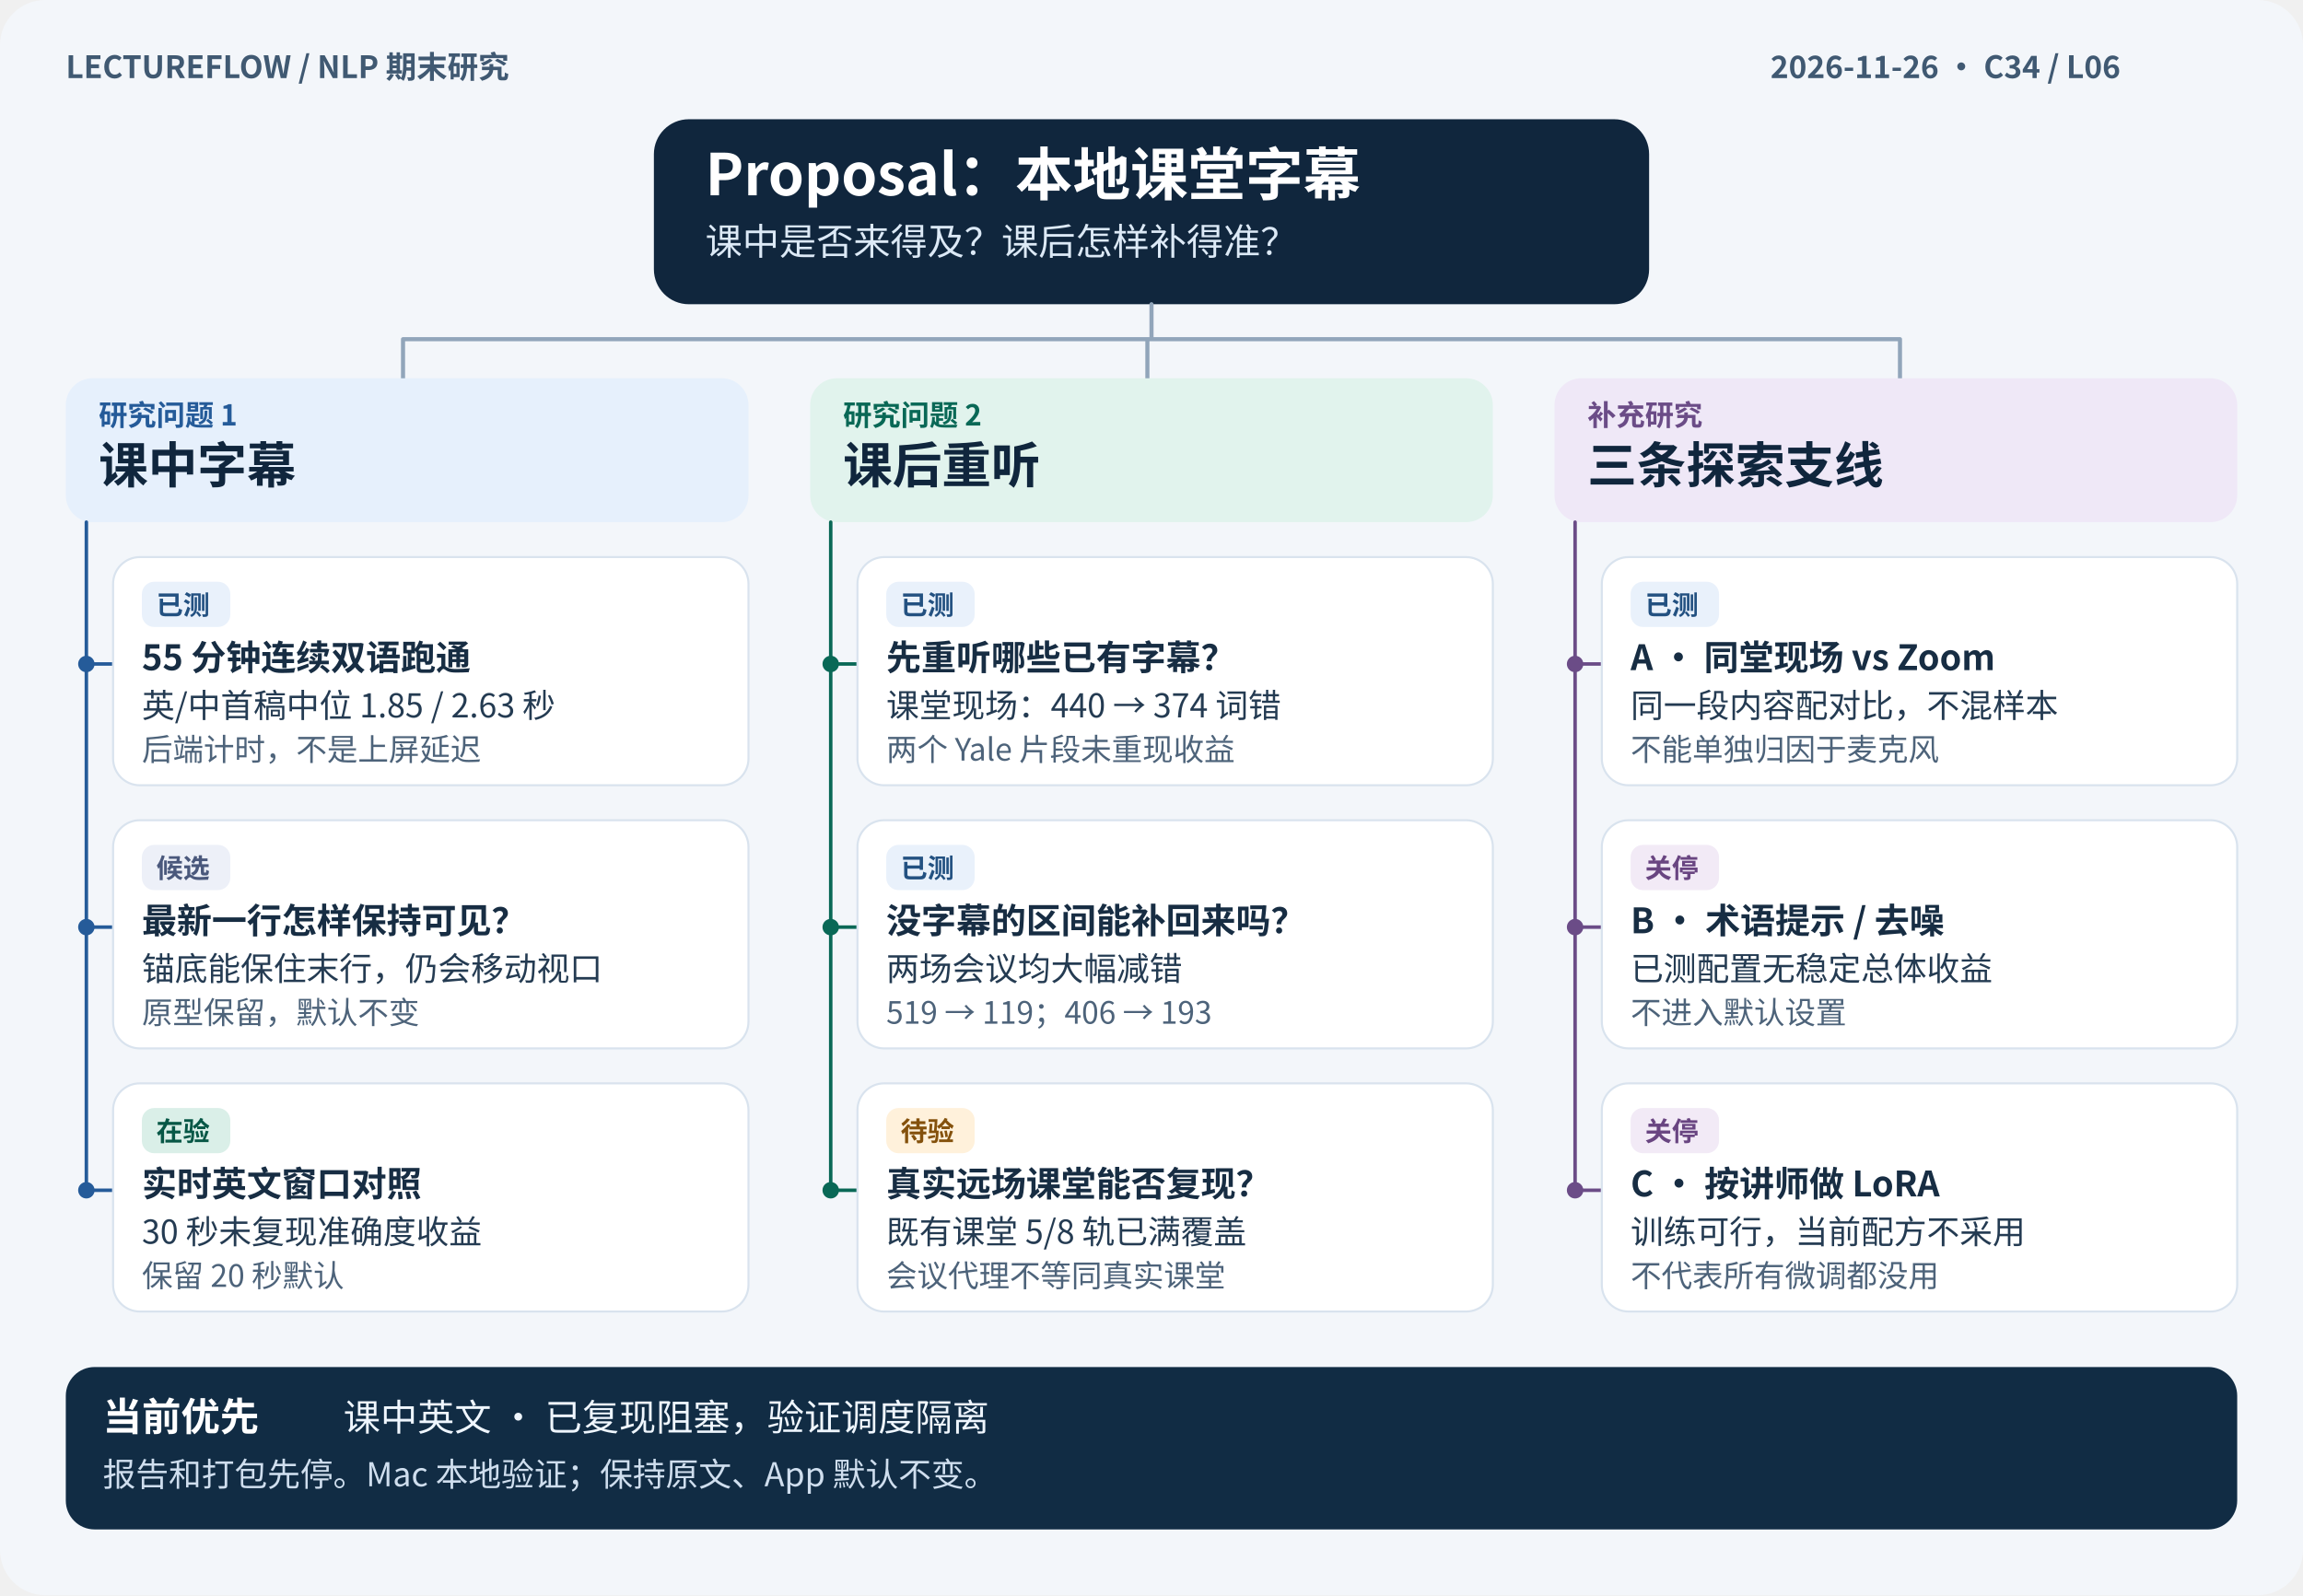
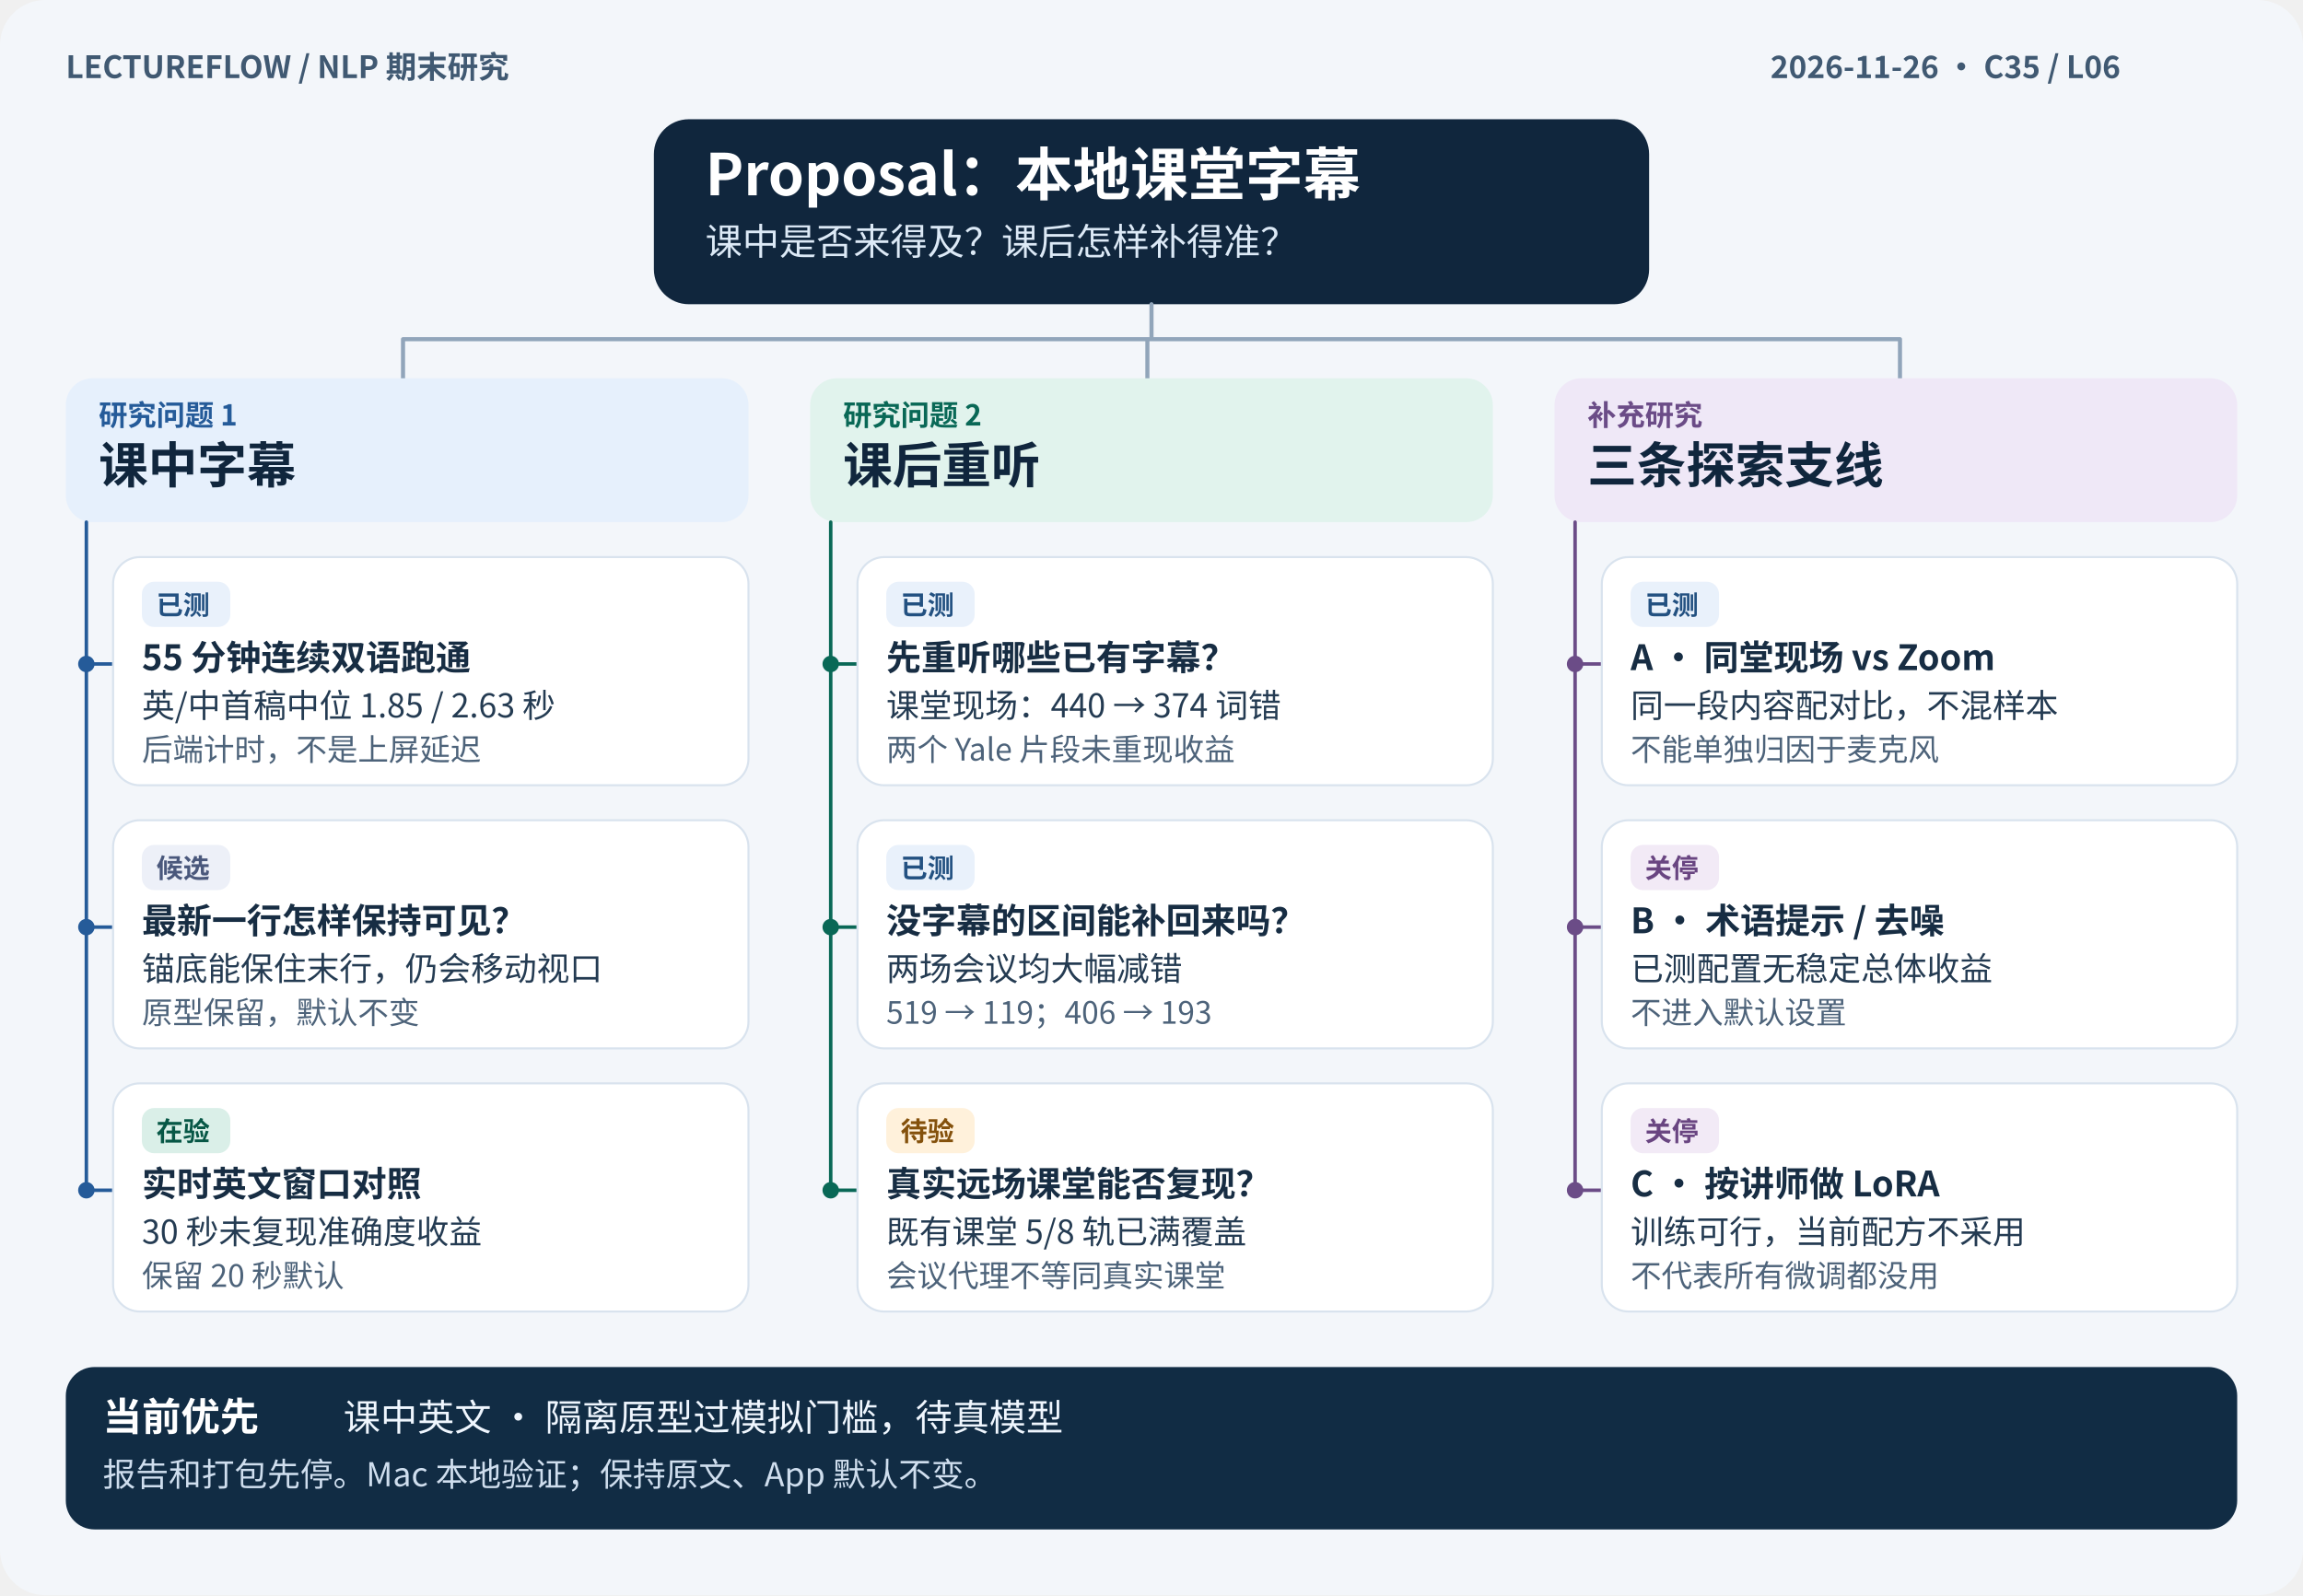
<svg xmlns="http://www.w3.org/2000/svg" width="1120" height="776" viewBox="0 0 1120 776" role="img" aria-labelledby="title desc">
  <g font-family="-apple-system,BlinkMacSystemFont,PingFang SC,Noto Sans CJK SC,Microsoft YaHei,sans-serif">
    <rect x="0" y="0" width="1120" height="776" rx="22" fill="#f3f6fa" stroke="none" />
    <text x="32" y="38" font-size="15" fill="#405972" font-weight="700">LECTUREFLOW   /   NLP 期末研究</text>
-     <text x="861" y="38" font-size="15" fill="#405972" font-weight="600">2026-11-26  ·  C34 / L06</text>
+     <text x="861" y="38" font-size="15" fill="#405972" font-weight="600">2026-11-26  ·  C35 / L06</text>
    <rect x="318" y="58" width="484" height="90" rx="17" fill="#10263d" stroke="none" />
    <text x="343" y="95" font-size="28" fill="#ffffff" font-weight="700">Proposal：本地课堂字幕</text>
    <text x="343" y="124" font-size="18" fill="#dce9f6" font-weight="400">课中是否来得及？课后怎样补得准？</text>
    <path d="M560 148V165 M196 184V165H924V184 M558 165V184" fill="none" stroke="#91a5ba" stroke-width="2" stroke-linecap="round" stroke-linejoin="round" />
    <rect x="32" y="184" width="332" height="70" rx="13" fill="#e6f0fc" stroke="none" />
    <text x="48" y="207" font-size="14" fill="#255b99" font-weight="700">研究问题 1</text>
    <text x="48" y="235" font-size="24" fill="#10263d" font-weight="700">课中字幕</text>
    <path d="M42 254V579" fill="none" stroke="#255b99" stroke-width="1.7" stroke-linecap="round" stroke-linejoin="round" />
    <path d="M42 323H55" fill="none" stroke="#255b99" stroke-width="1.7" stroke-linecap="round" stroke-linejoin="round" />
    <circle cx="42" cy="323" r="4" fill="#255b99" />
    <rect x="55" y="271" width="309" height="111" rx="13" fill="#ffffff" stroke="#d9e3ee" />
    <rect x="69" y="283" width="43" height="22" rx="6" fill="#e9f1fb" stroke="none" />
    <text x="76" y="299" font-size="13" fill="#235181" font-weight="700">已测</text>
    <text x="69" y="326" font-size="17" fill="#172d43" font-weight="700">55 分钟连续双语跑通</text>
    <text x="69" y="349" font-size="16" fill="#243b52" font-weight="500">英/中首稿中位 1.85 / 2.63 秒</text>
    <text x="69" y="370" font-size="15" fill="#4d637a" font-weight="400">后端计时，不是上屏延迟</text>
    <path d="M42 451H55" fill="none" stroke="#255b99" stroke-width="1.7" stroke-linecap="round" stroke-linejoin="round" />
    <circle cx="42" cy="451" r="4" fill="#255b99" />
    <rect x="55" y="399" width="309" height="111" rx="13" fill="#ffffff" stroke="#d9e3ee" />
    <rect x="69" y="411" width="43" height="22" rx="6" fill="#edf0f8" stroke="none" />
    <text x="76" y="427" font-size="13" fill="#4a587c" font-weight="700">候选</text>
    <text x="69" y="454" font-size="17" fill="#172d43" font-weight="700">最新一行怎样保持可见？</text>
    <text x="69" y="477" font-size="16" fill="#243b52" font-weight="500">锚底能保住末行，仍会移动视口</text>
    <text x="69" y="498" font-size="15" fill="#4d637a" font-weight="400">原型保留，默认不变</text>
    <path d="M42 579H55" fill="none" stroke="#255b99" stroke-width="1.7" stroke-linecap="round" stroke-linejoin="round" />
    <circle cx="42" cy="579" r="4" fill="#255b99" />
    <rect x="55" y="527" width="309" height="111" rx="13" fill="#ffffff" stroke="#d9e3ee" />
    <rect x="69" y="539" width="43" height="22" rx="6" fill="#daefe8" stroke="none" />
    <text x="76" y="555" font-size="13" fill="#075746" font-weight="700">在验</text>
    <text x="69" y="582" font-size="17" fill="#172d43" font-weight="700">实时英文窗口对照</text>
    <text x="69" y="605" font-size="16" fill="#243b52" font-weight="500">30 秒未复现准确度收益</text>
    <text x="69" y="626" font-size="15" fill="#4d637a" font-weight="400">保留 20 秒默认</text>
    <rect x="394" y="184" width="332" height="70" rx="13" fill="#e1f3ed" stroke="none" />
    <text x="410" y="207" font-size="14" fill="#096856" font-weight="700">研究问题 2</text>
    <text x="410" y="235" font-size="24" fill="#10263d" font-weight="700">课后重听</text>
    <path d="M404 254V579" fill="none" stroke="#096856" stroke-width="1.7" stroke-linecap="round" stroke-linejoin="round" />
    <path d="M404 323H417" fill="none" stroke="#096856" stroke-width="1.7" stroke-linecap="round" stroke-linejoin="round" />
    <circle cx="404" cy="323" r="4" fill="#096856" />
    <rect x="417" y="271" width="309" height="111" rx="13" fill="#ffffff" stroke="#d9e3ee" />
    <rect x="431" y="283" width="43" height="22" rx="6" fill="#e9f1fb" stroke="none" />
    <text x="438" y="299" font-size="13" fill="#235181" font-weight="700">已测</text>
    <text x="431" y="326" font-size="17" fill="#172d43" font-weight="700">先重听哪些已有字幕？</text>
    <text x="431" y="349" font-size="16" fill="#243b52" font-weight="500">课堂现场：440 → 374 词错</text>
    <text x="431" y="370" font-size="15" fill="#4d637a" font-weight="400">两个 Yale 片段未重现收益</text>
    <path d="M404 451H417" fill="none" stroke="#096856" stroke-width="1.7" stroke-linecap="round" stroke-linejoin="round" />
    <circle cx="404" cy="451" r="4" fill="#096856" />
    <rect x="417" y="399" width="309" height="111" rx="13" fill="#ffffff" stroke="#d9e3ee" />
    <rect x="431" y="411" width="43" height="22" rx="6" fill="#e9f1fb" stroke="none" />
    <text x="438" y="427" font-size="13" fill="#235181" font-weight="700">已测</text>
    <text x="431" y="454" font-size="17" fill="#172d43" font-weight="700">没字幕的区间能补回来吗？</text>
    <text x="431" y="477" font-size="16" fill="#243b52" font-weight="500">两场会议均大幅减错</text>
    <text x="431" y="498" font-size="15" fill="#4d637a" font-weight="400">519 → 119；406 → 193</text>
    <path d="M404 579H417" fill="none" stroke="#096856" stroke-width="1.7" stroke-linecap="round" stroke-linejoin="round" />
    <circle cx="404" cy="579" r="4" fill="#096856" />
    <rect x="417" y="527" width="309" height="111" rx="13" fill="#ffffff" stroke="#d9e3ee" />
    <rect x="431" y="539" width="43" height="22" rx="6" fill="#fff1db" stroke="none" />
    <text x="438" y="555" font-size="13" fill="#84510c" font-weight="700">待验</text>
    <text x="431" y="582" font-size="17" fill="#172d43" font-weight="700">真实远场课堂能否复现？</text>
    <text x="431" y="605" font-size="16" fill="#243b52" font-weight="500">既有课堂 5/8 轨已满覆盖</text>
    <text x="431" y="626" font-size="15" fill="#4d637a" font-weight="400">会议代理不等同真实课堂</text>
    <rect x="756" y="184" width="332" height="70" rx="13" fill="#efe8f7" stroke="none" />
    <text x="772" y="207" font-size="14" fill="#6b4c87" font-weight="700">补充研究</text>
    <text x="772" y="235" font-size="24" fill="#10263d" font-weight="700">三条探索支线</text>
    <path d="M766 254V579" fill="none" stroke="#6b4c87" stroke-width="1.7" stroke-linecap="round" stroke-linejoin="round" />
    <path d="M766 323H779" fill="none" stroke="#6b4c87" stroke-width="1.7" stroke-linecap="round" stroke-linejoin="round" />
    <circle cx="766" cy="323" r="4" fill="#6b4c87" />
    <rect x="779" y="271" width="309" height="111" rx="13" fill="#ffffff" stroke="#d9e3ee" />
    <rect x="793" y="283" width="43" height="22" rx="6" fill="#e9f1fb" stroke="none" />
    <text x="800" y="299" font-size="13" fill="#235181" font-weight="700">已测</text>
    <text x="793" y="326" font-size="17" fill="#172d43" font-weight="700">A · 同堂现场 vs Zoom</text>
    <text x="793" y="349" font-size="16" fill="#243b52" font-weight="500">同一段内容配对比，不混样本</text>
    <text x="793" y="370" font-size="15" fill="#4d637a" font-weight="400">不能单独归因于麦克风</text>
    <path d="M766 451H779" fill="none" stroke="#6b4c87" stroke-width="1.7" stroke-linecap="round" stroke-linejoin="round" />
    <circle cx="766" cy="451" r="4" fill="#6b4c87" />
    <rect x="779" y="399" width="309" height="111" rx="13" fill="#ffffff" stroke="#d9e3ee" />
    <rect x="793" y="411" width="43" height="22" rx="6" fill="#f2eaf6" stroke="none" />
    <text x="800" y="427" font-size="13" fill="#694581" font-weight="700">关停</text>
    <text x="793" y="454" font-size="17" fill="#172d43" font-weight="700">B · 术语提示 / 去噪</text>
    <text x="793" y="477" font-size="16" fill="#243b52" font-weight="500">已测配置无稳定总体收益</text>
    <text x="793" y="498" font-size="15" fill="#4d637a" font-weight="400">不进入默认设置</text>
    <path d="M766 579H779" fill="none" stroke="#6b4c87" stroke-width="1.7" stroke-linecap="round" stroke-linejoin="round" />
    <circle cx="766" cy="579" r="4" fill="#6b4c87" />
    <rect x="779" y="527" width="309" height="111" rx="13" fill="#ffffff" stroke="#d9e3ee" />
    <rect x="793" y="539" width="43" height="22" rx="6" fill="#f2eaf6" stroke="none" />
    <text x="800" y="555" font-size="13" fill="#694581" font-weight="700">关停</text>
    <text x="793" y="582" font-size="17" fill="#172d43" font-weight="700">C · 按讲师做 LoRA</text>
    <text x="793" y="605" font-size="16" fill="#243b52" font-weight="500">训练可行，当前配方不采用</text>
    <text x="793" y="626" font-size="15" fill="#4d637a" font-weight="400">不代表所有微调都没用</text>
    <rect x="32" y="665" width="1056" height="79" rx="14" fill="#112c44" stroke="none" />
    <text x="50" y="696" font-size="19" fill="#ffffff" font-weight="700">当前优先</text>
-     <text x="167" y="696" font-size="18" fill="#eff6fe" font-weight="500">课中英文 · 已复现阻塞，验证调度隔离</text>
+     <text x="167" y="696" font-size="18" fill="#eff6fe" font-weight="500">课中英文 · 隔离原型过模拟门槛，待真模型</text>
    <text x="50" y="723" font-size="16" fill="#cfdeee" font-weight="400">报告和打包先停。Mac 本地验证；保持原文、App 默认不变。</text>
  </g>
</svg>
